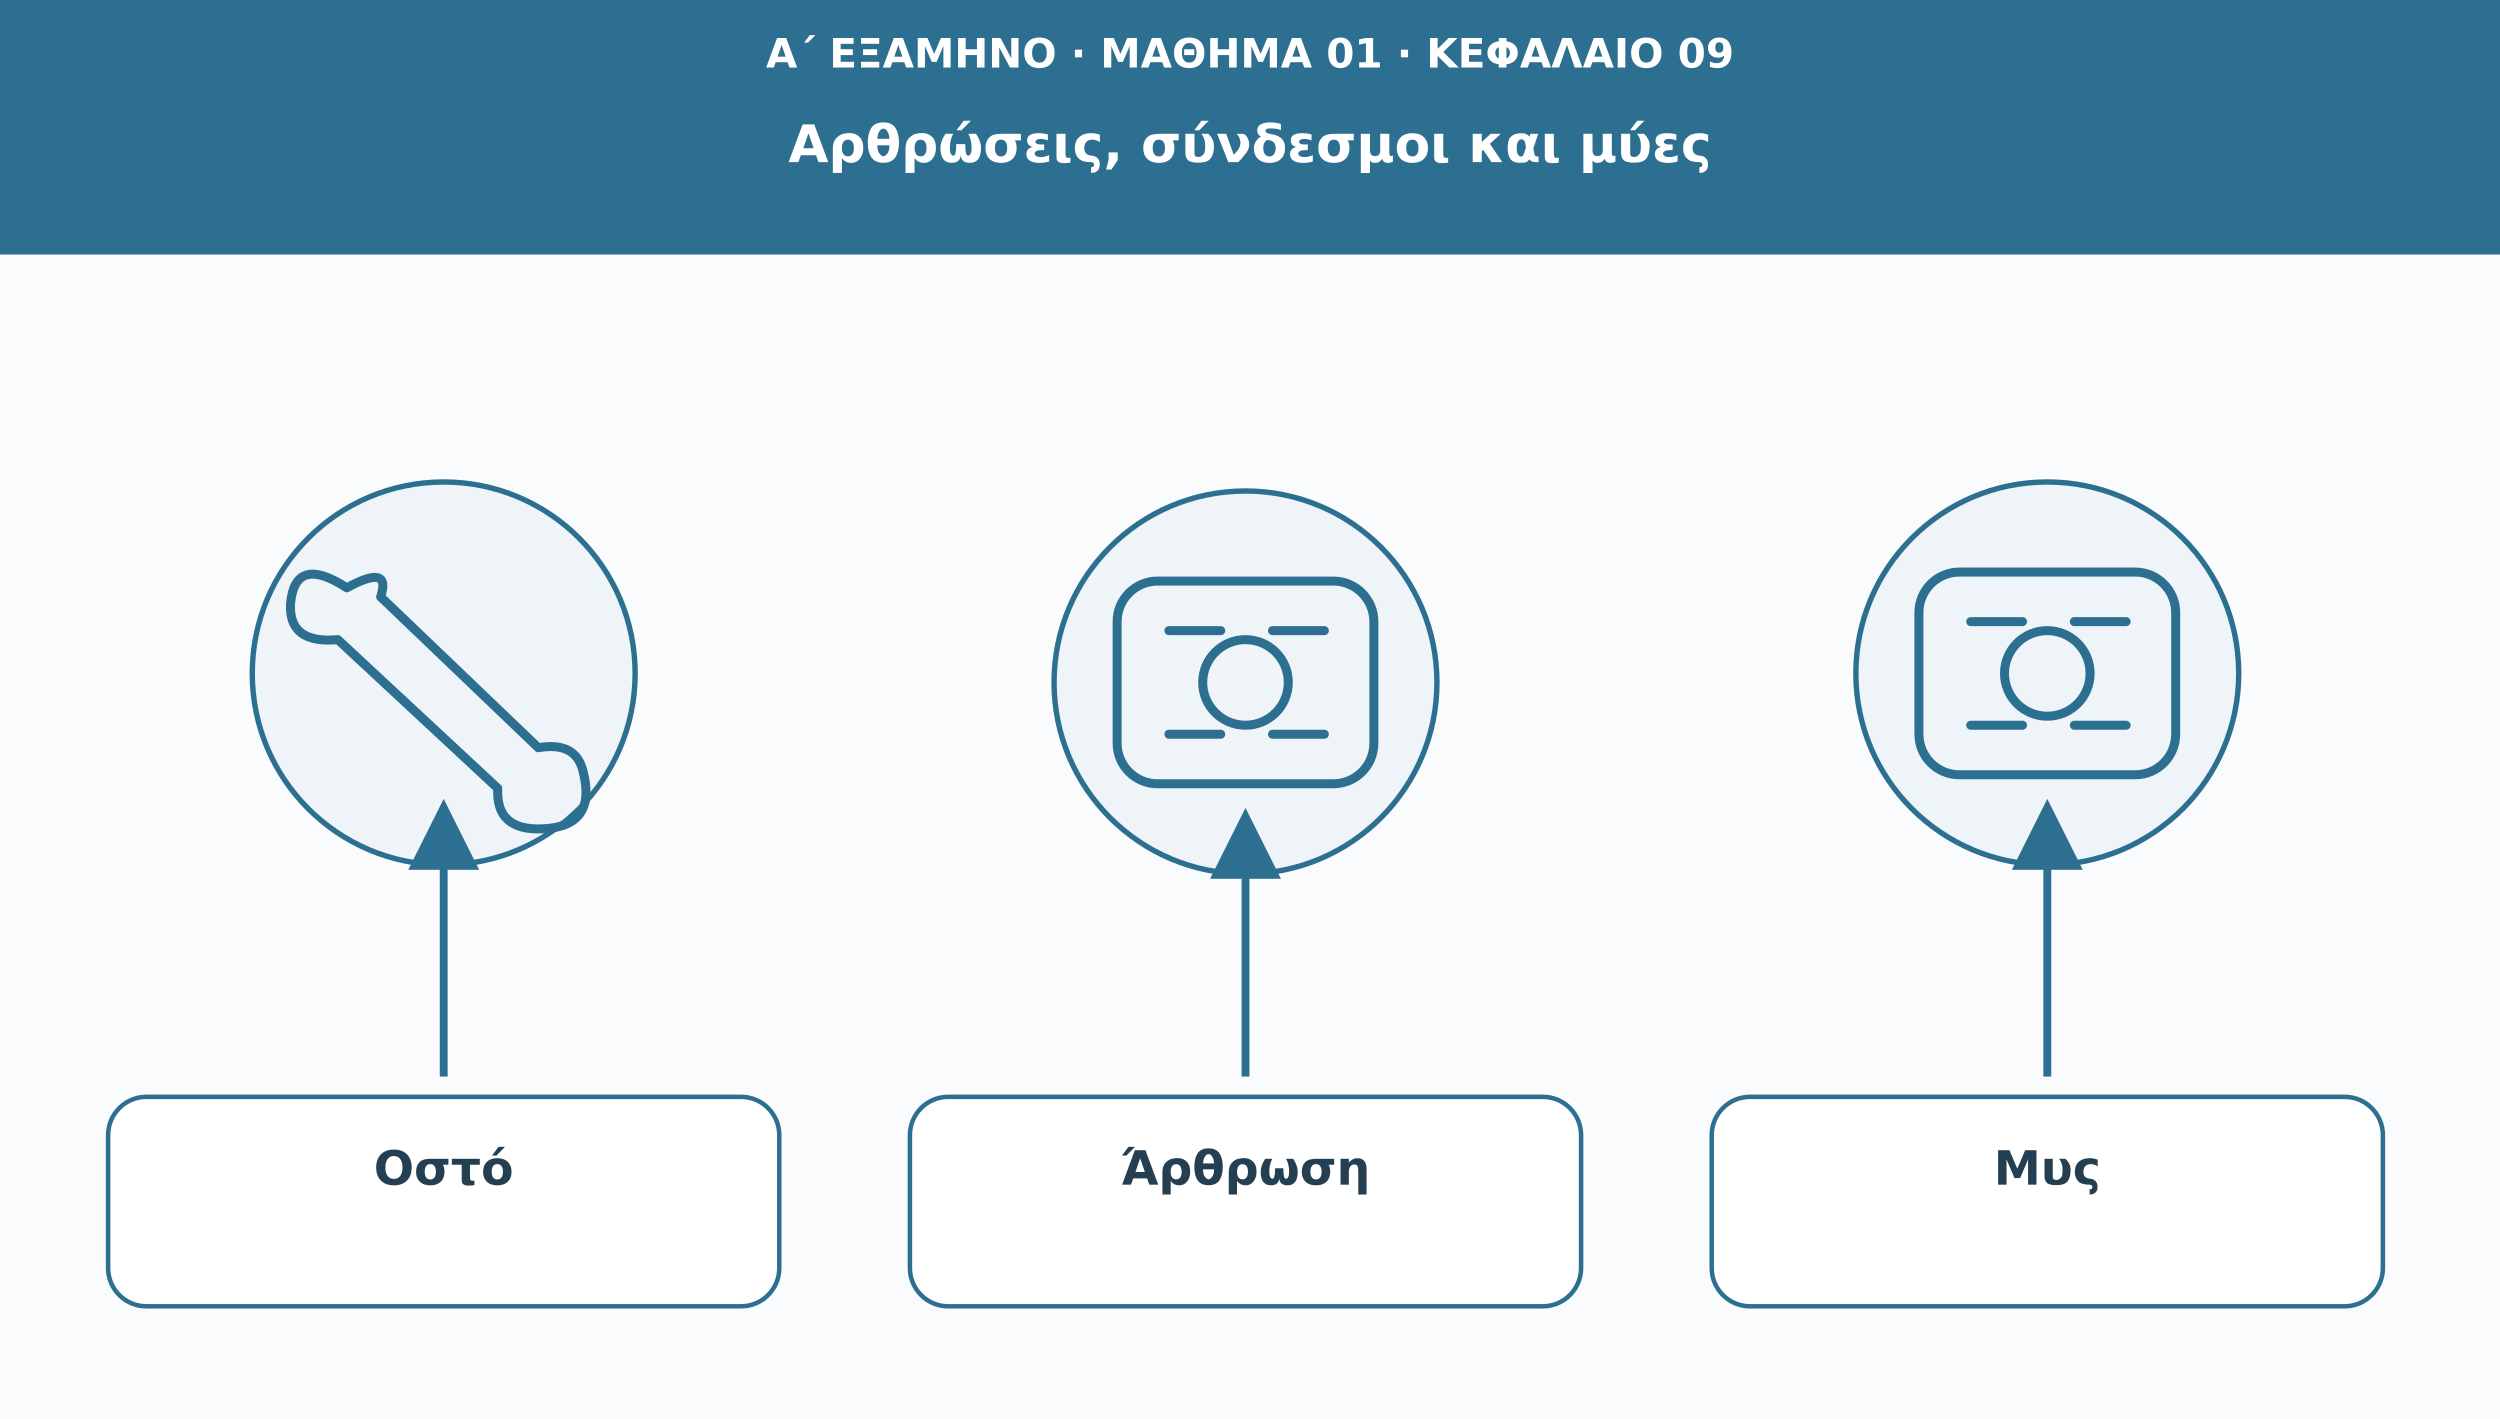
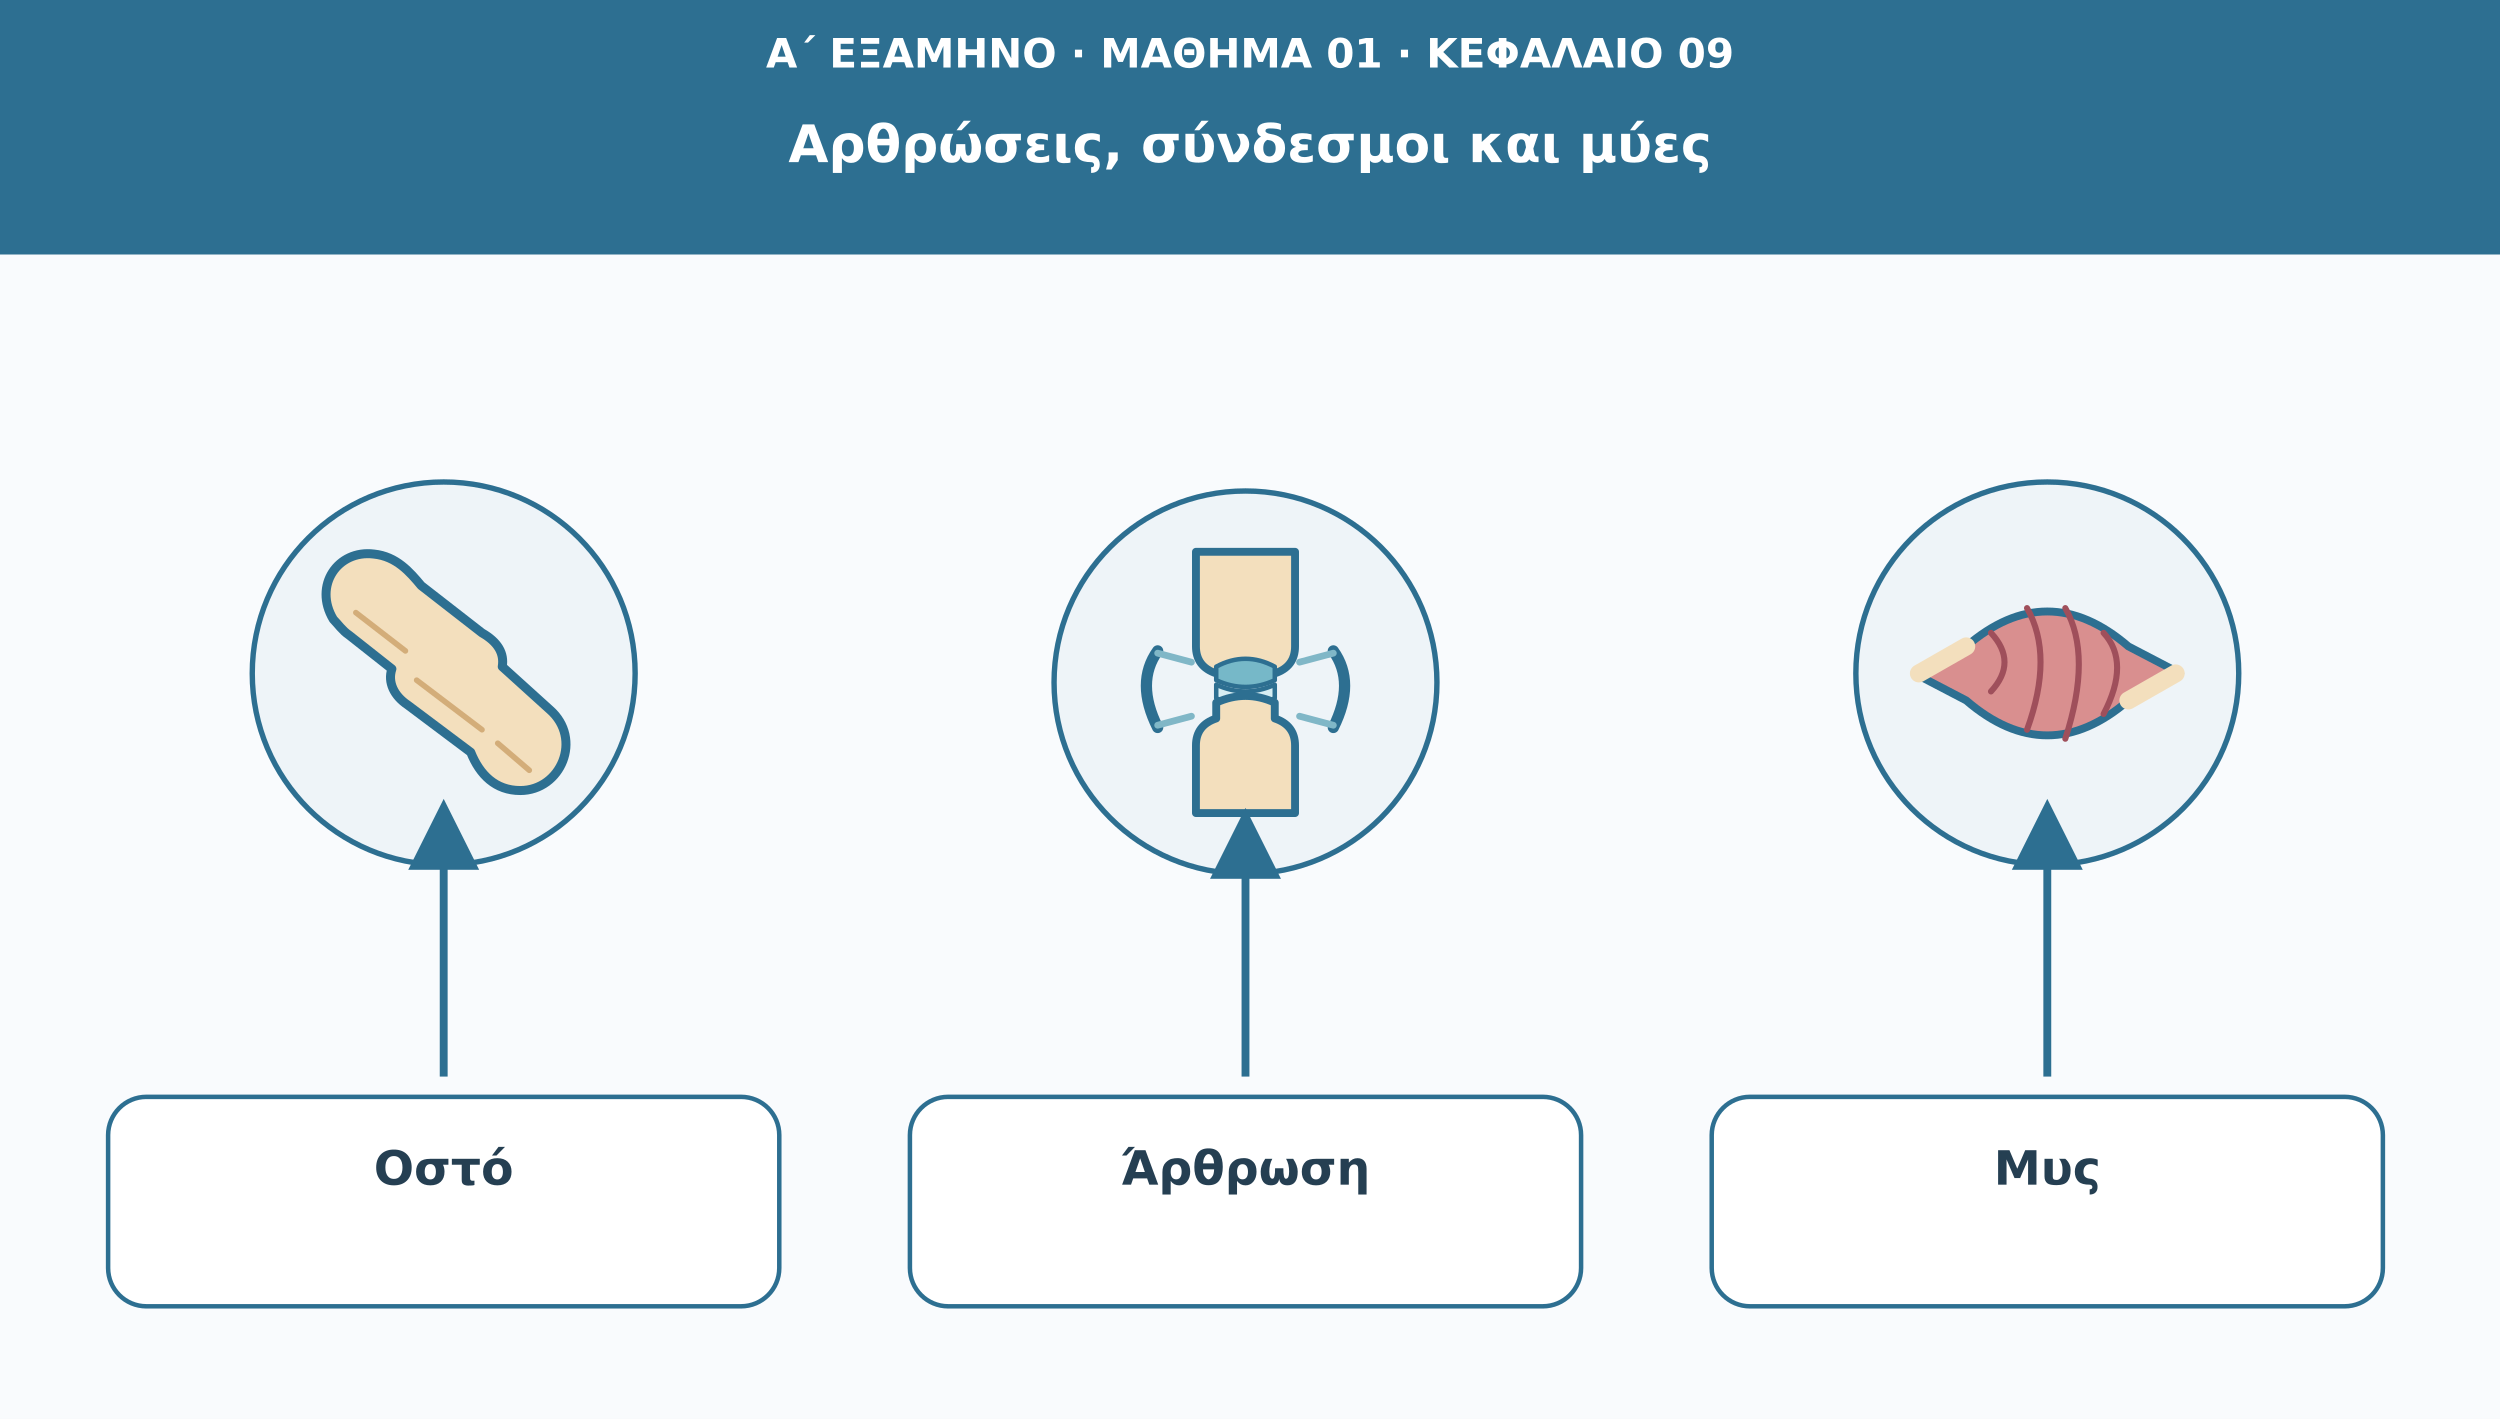
<svg xmlns="http://www.w3.org/2000/svg" viewBox="0 0 1110 630" role="img" aria-labelledby="t d">
  <defs>
    <marker id="arr" viewBox="0 0 10 10" markerWidth="9" markerHeight="9" refX="8" refY="5" orient="auto">
      <path d="M0 0L10 5L0 10Z" fill="#2d6f91" />
    </marker>
  </defs>
  <rect width="1110" height="630" fill="#f9fbfd" />
  <rect width="1110" height="113" fill="#2d6f91" />
  <text x="555" y="30" font-family="DejaVu Sans,Arial,sans-serif" font-size="18" fill="#ffffff" font-weight="690" text-anchor="middle">Α΄ ΕΞΑΜΗΝΟ · ΜΑΘΗΜΑ 01 · ΚΕΦΑΛΑΙΟ 09</text>
  <text x="555" y="72" font-family="DejaVu Sans,Arial,sans-serif" font-size="23" fill="#ffffff" font-weight="720" text-anchor="middle">Αρθρώσεις, σύνδεσμοι και μύες</text>
  <circle cx="197" cy="299" r="85" fill="#eef4f8" stroke="#2d6f91" stroke-width="2.4" />
-   <g transform="translate(197 299)" fill="none" stroke="#2d6f91" stroke-width="4" stroke-linecap="round" stroke-linejoin="round">
-     <path d="M-43-38q-23-15-25 7q-1 18 21 16L24 51q-1 19 20 18q24-1 18-25q-3-14-20-11L-28-34q5-15-15-4Z" />
+   <g transform="translate(197 299)" stroke="#2d6f91" stroke-width="4" stroke-linejoin="round" fill="#f3dfbd">
+     <path d="M-49-24C-58-39-47-55-31-53C-21-52-15-45-10-39L17-18C24-14 27-9 26-3L47 16C62 29 52 52 34 52C23 52 16 45 12 35L-16 14C-22 10-25 4-23-2L-42-17C-45-19-47-22-49-24Z" />
+     <path d="M-39-27L-17-10M-12 3L17 25M24 31L38 43" fill="none" stroke="#d3ad79" stroke-width="2.5" stroke-linecap="round" />
  </g>
  <path d="M197 478L197 361" stroke="#2d6f91" stroke-width="3.5" marker-end="url(#arr)" />
  <rect x="48" y="487" width="298" height="93" rx="17" fill="#ffffff" stroke="#2d6f91" stroke-width="2" />
  <text x="197" y="526" font-family="DejaVu Sans,Arial,sans-serif" font-size="21" fill="#253f52" font-weight="700" text-anchor="middle">Οστό</text>
  <circle cx="553" cy="303" r="85" fill="#eef4f8" stroke="#2d6f91" stroke-width="2.4" />
-   <g transform="translate(553 303)" fill="none" stroke="#2d6f91" stroke-width="4" stroke-linecap="round" stroke-linejoin="round">
-     <rect x="-57" y="-45" width="114" height="90" rx="18" />
-     <circle r="19" />
-     <path d="M-34-23h23m23 0h23m-69 46h23m23 0h23" />
+   <g transform="translate(553 303)" stroke="#2d6f91" stroke-width="3.5" stroke-linejoin="round">
+     <path d="M-22-58H22V-16Q22-7 13-4H-13Q-22-7-22-16Z" fill="#f3dfbd" />
+     <path d="M-13-7Q0-14 13-7V-1Q0 5-13-1Z" fill="#76b8c8" stroke-width="2" />
+     <path d="M-13 1Q0 7 13 1V7Q0 13-13 7Z" fill="#d7eef3" stroke-width="2" />
+     <path d="M-13 9Q0 3 13 9V16Q22 19 22 28V58H-22V28Q-22 19-13 16Z" fill="#f3dfbd" />
+     <path d="M-39-14Q-49 0-39 20M39-14Q49 0 39 20" fill="none" stroke="#2d6f91" stroke-width="5" stroke-linecap="round" />
+     <path d="M-39-13L-24-9M39-13L24-9M-39 19L-24 15M39 19L24 15" fill="none" stroke="#80b7c7" stroke-width="3" stroke-linecap="round" />
  </g>
  <path d="M553 478L553 365" stroke="#2d6f91" stroke-width="3.5" marker-end="url(#arr)" />
  <rect x="404" y="487" width="298" height="93" rx="17" fill="#ffffff" stroke="#2d6f91" stroke-width="2" />
  <text x="553" y="526" font-family="DejaVu Sans,Arial,sans-serif" font-size="21" fill="#253f52" font-weight="700" text-anchor="middle">Άρθρωση</text>
  <circle cx="909" cy="299" r="85" fill="#eef4f8" stroke="#2d6f91" stroke-width="2.4" />
-   <g transform="translate(909 299)" fill="none" stroke="#2d6f91" stroke-width="4" stroke-linecap="round" stroke-linejoin="round">
-     <rect x="-57" y="-45" width="114" height="90" rx="18" />
-     <circle r="19" />
-     <path d="M-34-23h23m23 0h23m-69 46h23m23 0h23" />
+   <g transform="translate(909 299)" stroke="#2d6f91" stroke-width="3.5" stroke-linejoin="round">
+     <path d="M-59 0L-36-12Q0-43 36-12L59 0L36 12Q0 43-36 12Z" fill="#d98f8f" />
+     <path d="M-57 0L-36-12M57 0L36 12" fill="none" stroke="#f3dfbd" stroke-width="8" stroke-linecap="round" />
+     <path d="M-25-18Q-13-5-25 8M-9-29Q3-8-9 25M8-29Q20-8 8 29M25-18Q37-5 25 18" fill="none" stroke="#9f4f5b" stroke-width="2.7" stroke-linecap="round" />
  </g>
  <path d="M909 478L909 361" stroke="#2d6f91" stroke-width="3.5" marker-end="url(#arr)" />
  <rect x="760" y="487" width="298" height="93" rx="17" fill="#ffffff" stroke="#2d6f91" stroke-width="2" />
  <text x="909" y="526" font-family="DejaVu Sans,Arial,sans-serif" font-size="21" fill="#253f52" font-weight="700" text-anchor="middle">Μυς</text>
</svg>
